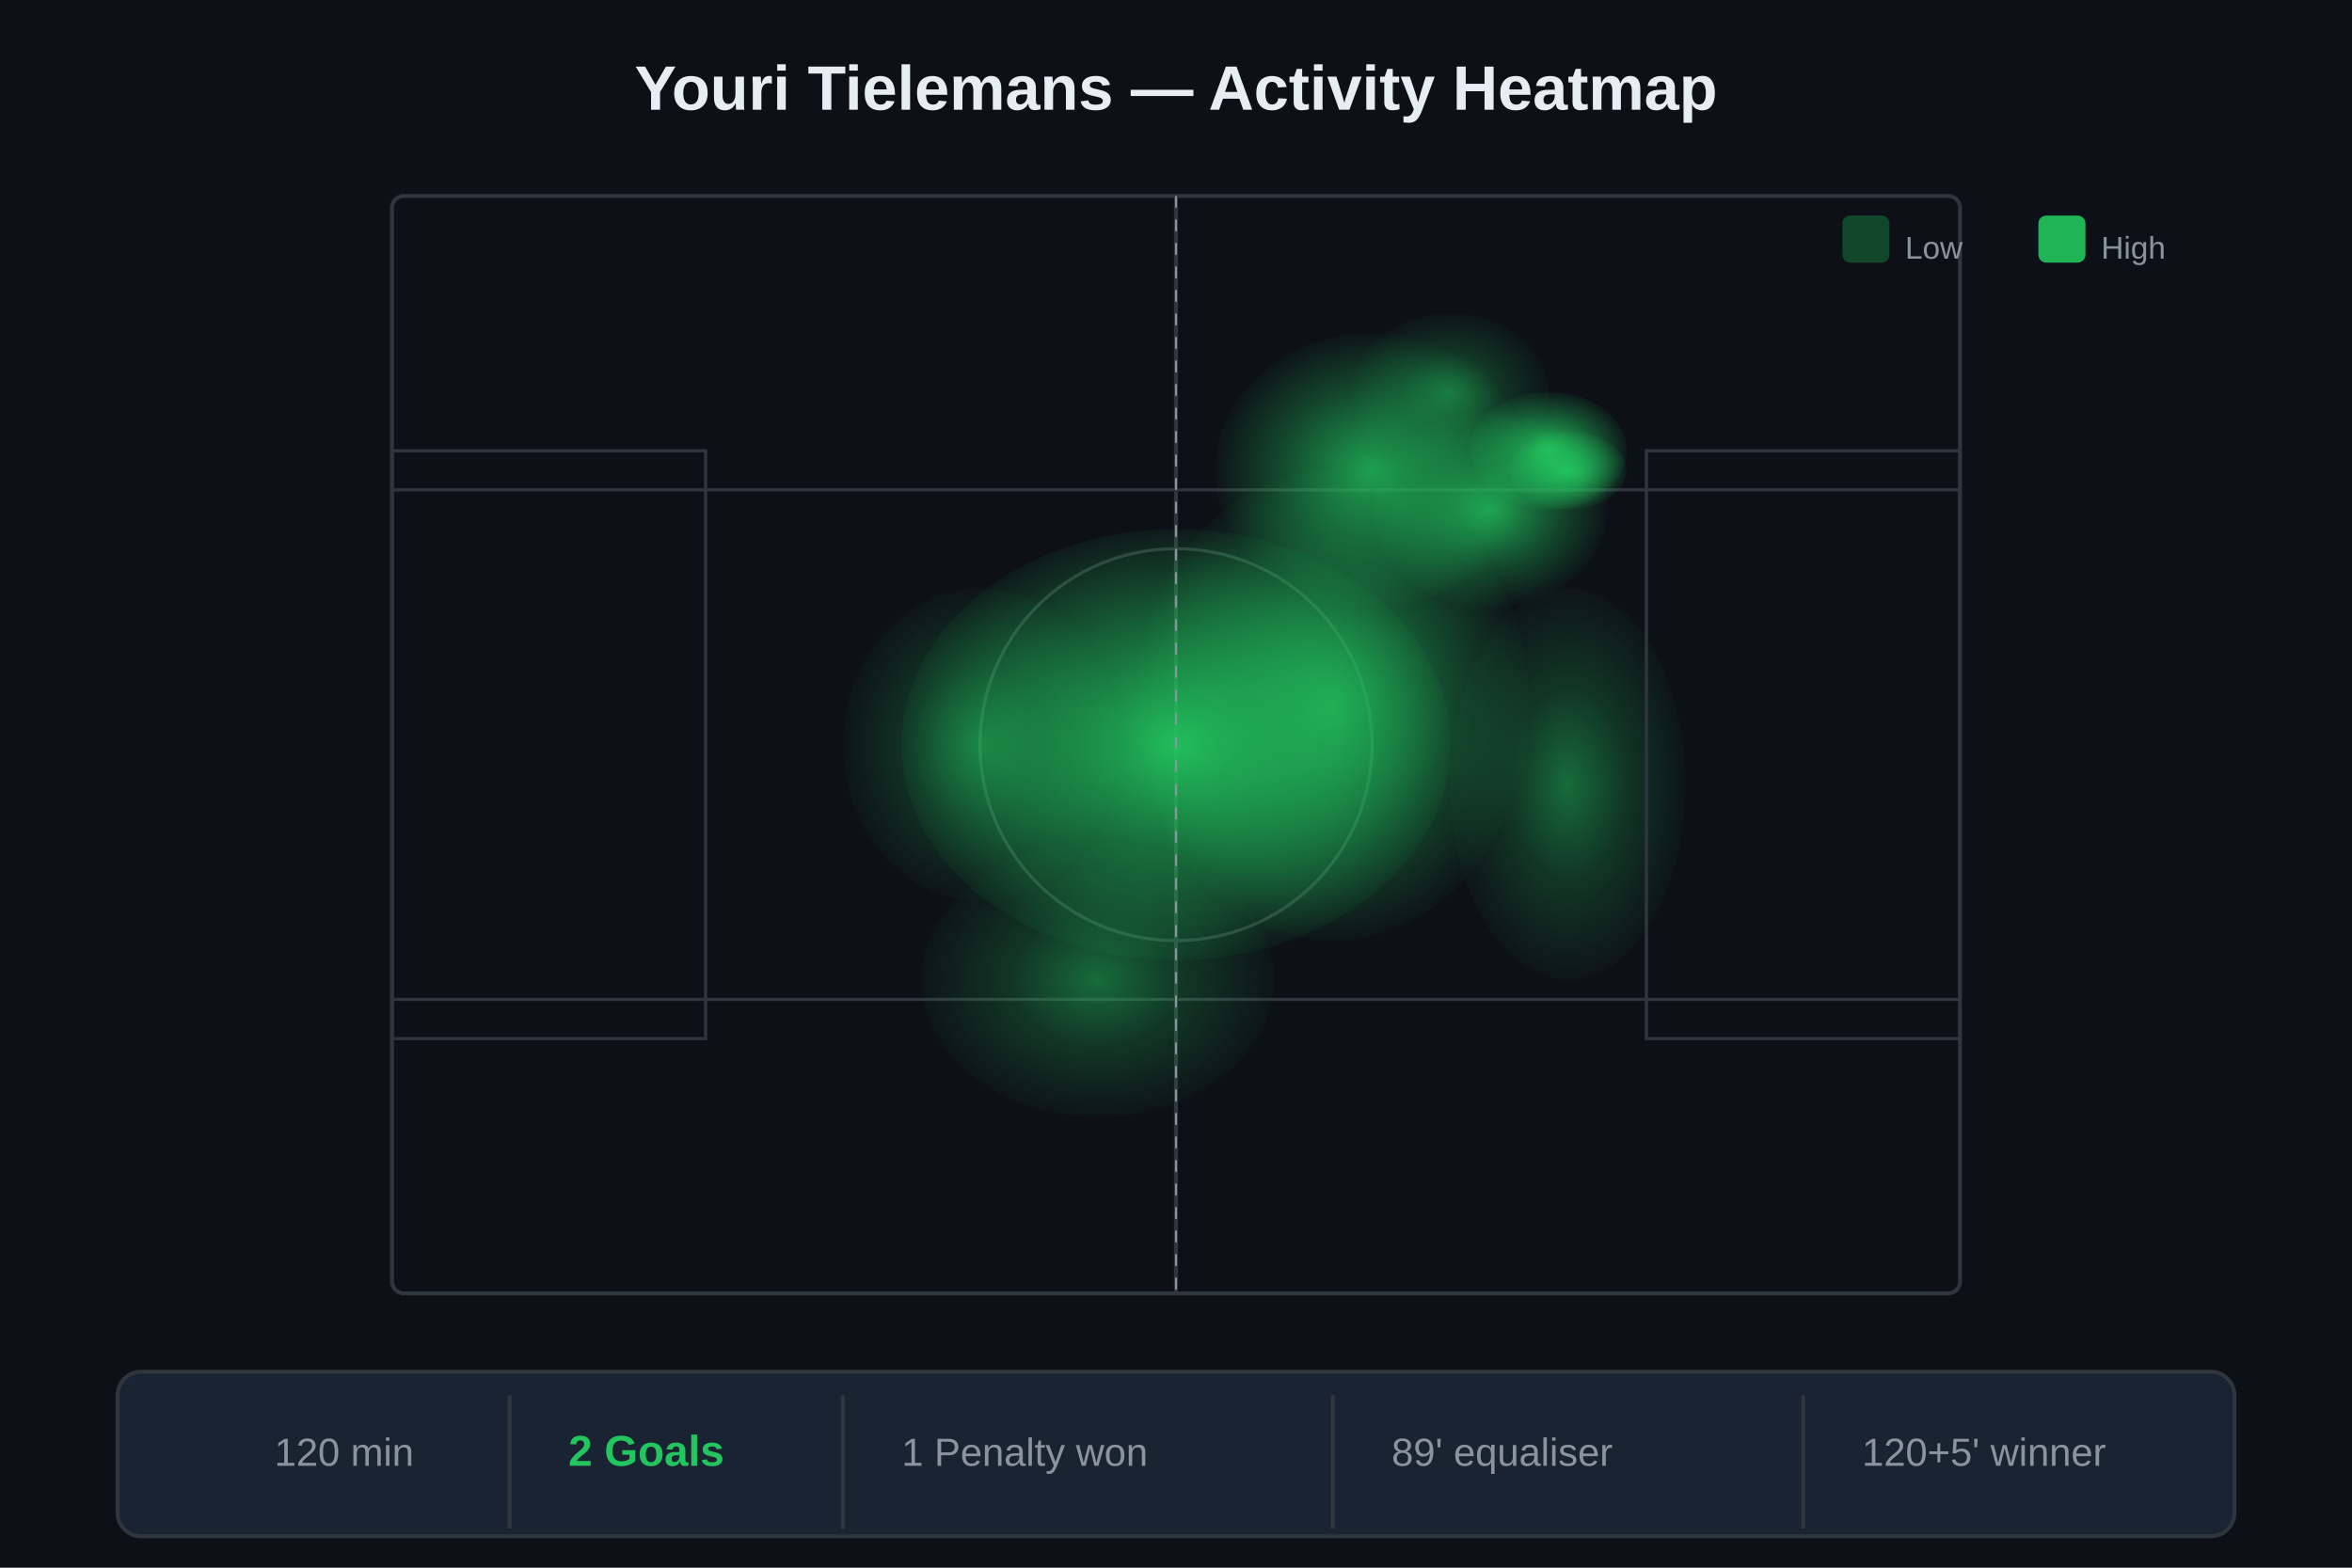
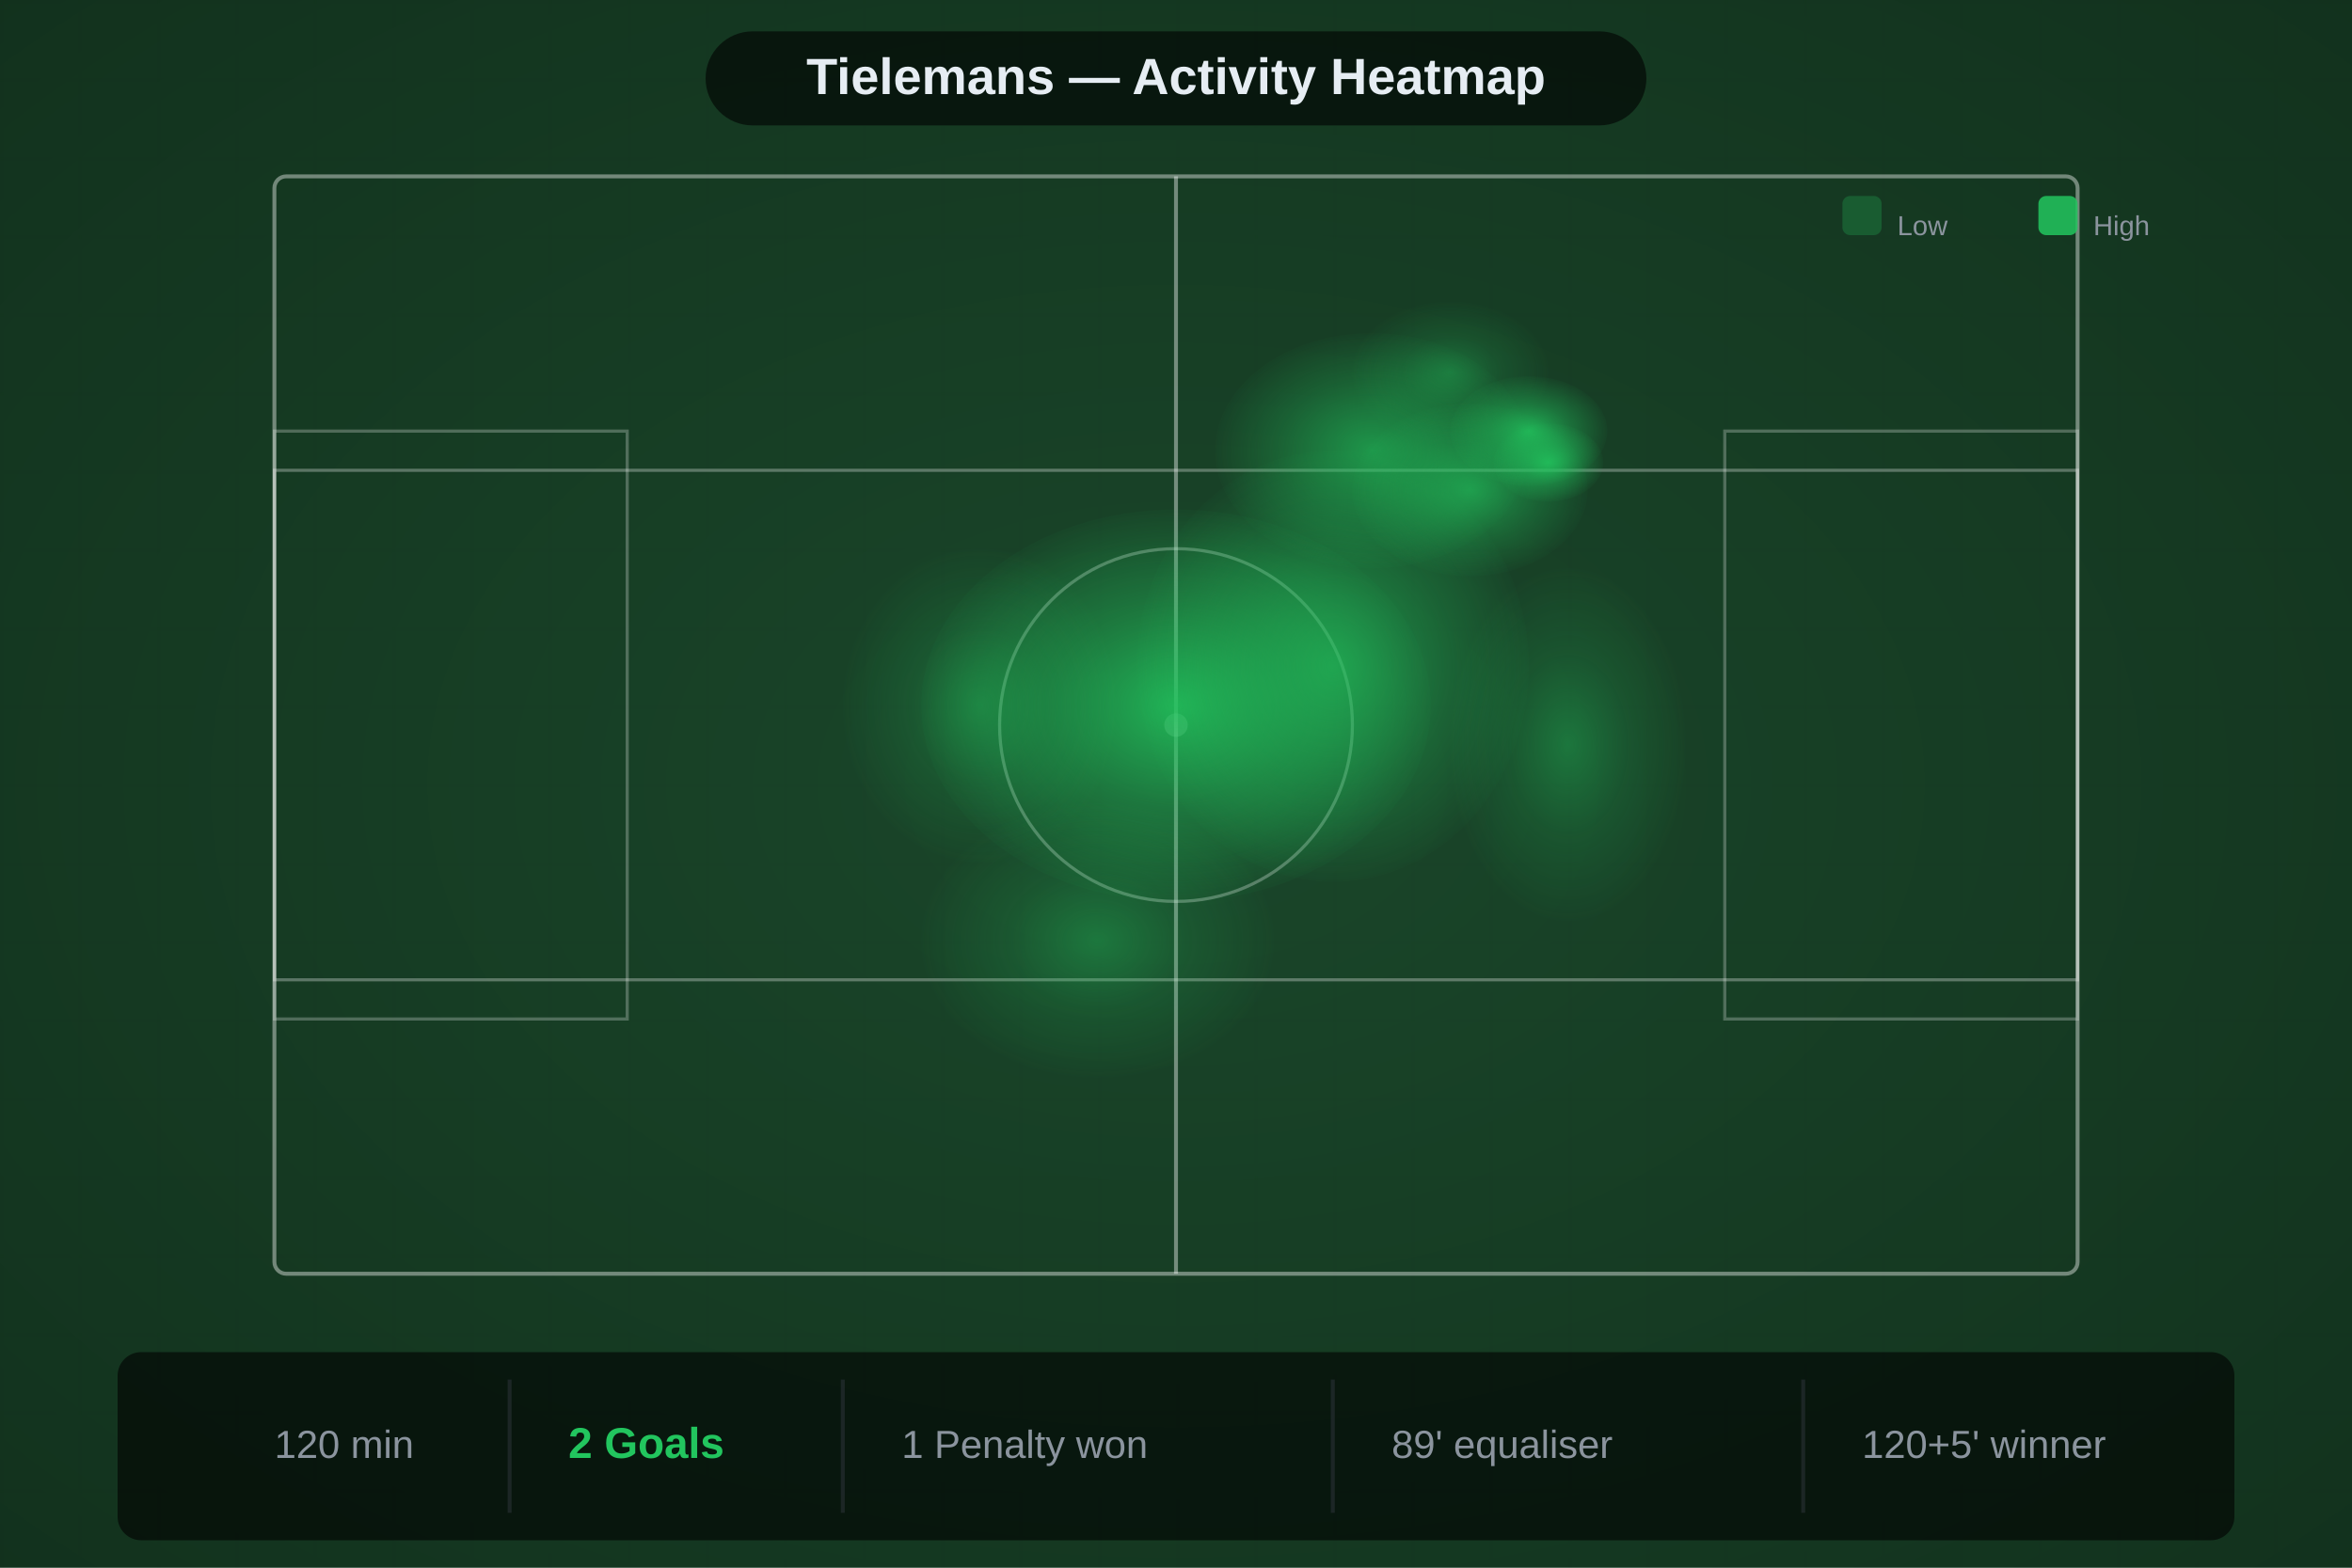
<svg xmlns="http://www.w3.org/2000/svg" viewBox="0 0 600 400">
-   <rect width="600" height="400" fill="#0d1117" />
-   <text x="300" y="28" text-anchor="middle" fill="#e6edf3" font-family="Arial, sans-serif" font-size="16" font-weight="bold">Youri Tielemans — Activity Heatmap</text>
-   <rect x="100" y="50" width="400" height="280" fill="none" stroke="#30363d" stroke-width="1" rx="3" />
-   <line x1="300" y1="50" x2="300" y2="330" stroke="#30363d" stroke-width="1" />
-   <rect x="100" y="125" width="400" height="130" fill="none" stroke="#30363d" stroke-width="0.8" />
-   <circle cx="300" cy="190" r="50" fill="none" stroke="#30363d" stroke-width="0.8" />
+   <rect width="600" height="400" fill="#1a472a" />
  <defs>
+     <pattern id="pitchPattern" x="0" y="0" width="20" height="20" patternUnits="userSpaceOnUse">
+       <rect width="20" height="20" fill="none" />
+       <rect x="0" y="0" width="1" height="20" fill="#000" opacity="0.08" />
+       <rect x="0" y="0" width="20" height="1" fill="#000" opacity="0.08" />
+     </pattern>
+     <radialGradient id="pitchVignette" cx="50%" cy="50%" r="70%">
+       <stop offset="0%" stop-color="transparent" />
+       <stop offset="100%" stop-color="#000" stop-opacity="0.3" />
+     </radialGradient>
    <radialGradient id="hot1" cx="50%" cy="50%" r="50%">
-       <stop offset="0%" stop-color="#22c55e" stop-opacity="0.95" />
-       <stop offset="50%" stop-color="#22c55e" stop-opacity="0.5" />
-       <stop offset="100%" stop-color="#22c55e" stop-opacity="0.05" />
+       <stop offset="0%" stop-color="#22c55e" stop-opacity="0.85" />
+       <stop offset="50%" stop-color="#22c55e" stop-opacity="0.4" />
+       <stop offset="100%" stop-color="#22c55e" stop-opacity="0.03" />
    </radialGradient>
    <radialGradient id="hot2" cx="50%" cy="50%" r="50%">
-       <stop offset="0%" stop-color="#22c55e" stop-opacity="0.8" />
-       <stop offset="60%" stop-color="#22c55e" stop-opacity="0.3" />
+       <stop offset="0%" stop-color="#22c55e" stop-opacity="0.65" />
+       <stop offset="60%" stop-color="#22c55e" stop-opacity="0.25" />
      <stop offset="100%" stop-color="#22c55e" stop-opacity="0.02" />
    </radialGradient>
    <radialGradient id="hot3" cx="50%" cy="50%" r="50%">
-       <stop offset="0%" stop-color="#22c55e" stop-opacity="0.5" />
-       <stop offset="50%" stop-color="#22c55e" stop-opacity="0.2" />
-       <stop offset="100%" stop-color="#22c55e" stop-opacity="0.02" />
+       <stop offset="0%" stop-color="#22c55e" stop-opacity="0.4" />
+       <stop offset="50%" stop-color="#22c55e" stop-opacity="0.15" />
+       <stop offset="100%" stop-color="#22c55e" stop-opacity="0.01" />
    </radialGradient>
  </defs>
-   <ellipse cx="300" cy="190" rx="70" ry="55" fill="url(#hot1)" />
-   <ellipse cx="340" cy="180" rx="50" ry="60" fill="url(#hot2)" />
-   <ellipse cx="350" cy="120" rx="40" ry="35" fill="url(#hot2)" />
-   <ellipse cx="370" cy="100" rx="25" ry="20" fill="url(#hot3)" />
-   <ellipse cx="280" cy="250" rx="45" ry="35" fill="url(#hot3)" />
-   <ellipse cx="250" cy="190" rx="35" ry="40" fill="url(#hot3)" />
-   <ellipse cx="400" cy="200" rx="30" ry="50" fill="url(#hot3)" />
-   <ellipse cx="380" cy="130" rx="30" ry="25" fill="url(#hot2)" />
-   <ellipse cx="395" cy="115" rx="20" ry="15" fill="url(#hot1)" />
-   <ellipse cx="400" cy="120" rx="15" ry="10" fill="url(#hot1)" />
-   <line x1="300" y1="50" x2="300" y2="330" stroke="#8b949e" stroke-width="0.5" stroke-dasharray="3,3" />
-   <rect x="100" y="115" width="80" height="150" fill="none" stroke="#30363d" stroke-width="0.8" />
-   <rect x="420" y="115" width="80" height="150" fill="none" stroke="#30363d" stroke-width="0.8" />
-   <rect x="30" y="350" width="540" height="42" rx="6" fill="#1a2332" stroke="#30363d" stroke-width="1" />
-   <text x="70" y="374" fill="#8b949e" font-family="Arial, sans-serif" font-size="10">120 min</text>
-   <line x1="130" y1="356" x2="130" y2="390" stroke="#30363d" stroke-width="1" />
-   <text x="145" y="374" fill="#22c55e" font-family="Arial, sans-serif" font-size="11" font-weight="bold">2 Goals</text>
-   <line x1="215" y1="356" x2="215" y2="390" stroke="#30363d" stroke-width="1" />
-   <text x="230" y="374" fill="#8b949e" font-family="Arial, sans-serif" font-size="10">1 Penalty won</text>
-   <line x1="340" y1="356" x2="340" y2="390" stroke="#30363d" stroke-width="1" />
-   <text x="355" y="374" fill="#8b949e" font-family="Arial, sans-serif" font-size="10">89' equaliser</text>
-   <line x1="460" y1="356" x2="460" y2="390" stroke="#30363d" stroke-width="1" />
-   <text x="475" y="374" fill="#8b949e" font-family="Arial, sans-serif" font-size="10">120+5' winner</text>
-   <rect x="470" y="55" width="12" height="12" rx="2" fill="#22c55e" opacity="0.3" />
-   <text x="486" y="66" fill="#8b949e" font-family="Arial, sans-serif" font-size="8">Low</text>
-   <rect x="520" y="55" width="12" height="12" rx="2" fill="#22c55e" opacity="0.9" />
-   <text x="536" y="66" fill="#8b949e" font-family="Arial, sans-serif" font-size="8">High</text>
+   <rect width="600" height="400" fill="url(#pitchPattern)" opacity="0.12" />
+   <rect width="600" height="400" fill="url(#pitchVignette)" />
+   <rect x="70" y="45" width="460" height="280" fill="none" stroke="#fff" stroke-width="1" rx="3" opacity="0.4" />
+   <line x1="300" y1="45" x2="300" y2="325" stroke="#fff" stroke-width="1" opacity="0.4" />
+   <rect x="70" y="120" width="460" height="130" fill="none" stroke="#fff" stroke-width="0.8" opacity="0.3" />
+   <circle cx="300" cy="185" r="45" fill="none" stroke="#fff" stroke-width="0.8" opacity="0.3" />
+   <circle cx="300" cy="185" r="3" fill="#fff" opacity="0.3" />
+   <rect x="70" y="110" width="90" height="150" fill="none" stroke="#fff" stroke-width="0.8" opacity="0.25" />
+   <rect x="440" y="110" width="90" height="150" fill="none" stroke="#fff" stroke-width="0.8" opacity="0.25" />
+   <ellipse cx="300" cy="180" rx="65" ry="50" fill="url(#hot1)" />
+   <ellipse cx="340" cy="170" rx="50" ry="55" fill="url(#hot2)" />
+   <ellipse cx="350" cy="115" rx="40" ry="30" fill="url(#hot2)" />
+   <ellipse cx="370" cy="95" rx="25" ry="18" fill="url(#hot3)" />
+   <ellipse cx="280" cy="240" rx="45" ry="35" fill="url(#hot3)" />
+   <ellipse cx="250" cy="180" rx="35" ry="40" fill="url(#hot3)" />
+   <ellipse cx="400" cy="190" rx="30" ry="45" fill="url(#hot3)" />
+   <ellipse cx="375" cy="125" rx="30" ry="22" fill="url(#hot2)" />
+   <ellipse cx="390" cy="110" rx="20" ry="14" fill="url(#hot1)" />
+   <ellipse cx="395" cy="118" rx="14" ry="10" fill="url(#hot1)" />
+   <rect x="180" y="8" width="240" height="24" rx="12" fill="#000" opacity="0.6" />
+   <text x="300" y="24" text-anchor="middle" fill="#e6edf3" font-family="Arial, sans-serif" font-size="13" font-weight="bold">Tielemans — Activity Heatmap</text>
+   <rect x="30" y="345" width="540" height="48" rx="6" fill="#000" opacity="0.6" />
+   <text x="70" y="372" fill="#8b949e" font-family="Arial, sans-serif" font-size="10">120 min</text>
+   <line x1="130" y1="352" x2="130" y2="386" stroke="#30363d" stroke-width="1" opacity="0.5" />
+   <text x="145" y="372" fill="#22c55e" font-family="Arial, sans-serif" font-size="11" font-weight="bold">2 Goals</text>
+   <line x1="215" y1="352" x2="215" y2="386" stroke="#30363d" stroke-width="1" opacity="0.5" />
+   <text x="230" y="372" fill="#8b949e" font-family="Arial, sans-serif" font-size="10">1 Penalty won</text>
+   <line x1="340" y1="352" x2="340" y2="386" stroke="#30363d" stroke-width="1" opacity="0.5" />
+   <text x="355" y="372" fill="#8b949e" font-family="Arial, sans-serif" font-size="10">89' equaliser</text>
+   <line x1="460" y1="352" x2="460" y2="386" stroke="#30363d" stroke-width="1" opacity="0.5" />
+   <text x="475" y="372" fill="#8b949e" font-family="Arial, sans-serif" font-size="10">120+5' winner</text>
+   <rect x="470" y="50" width="10" height="10" rx="2" fill="#22c55e" opacity="0.25" />
+   <text x="484" y="60" fill="#8b949e" font-family="Arial, sans-serif" font-size="7">Low</text>
+   <rect x="520" y="50" width="10" height="10" rx="2" fill="#22c55e" opacity="0.85" />
+   <text x="534" y="60" fill="#8b949e" font-family="Arial, sans-serif" font-size="7">High</text>
</svg>
